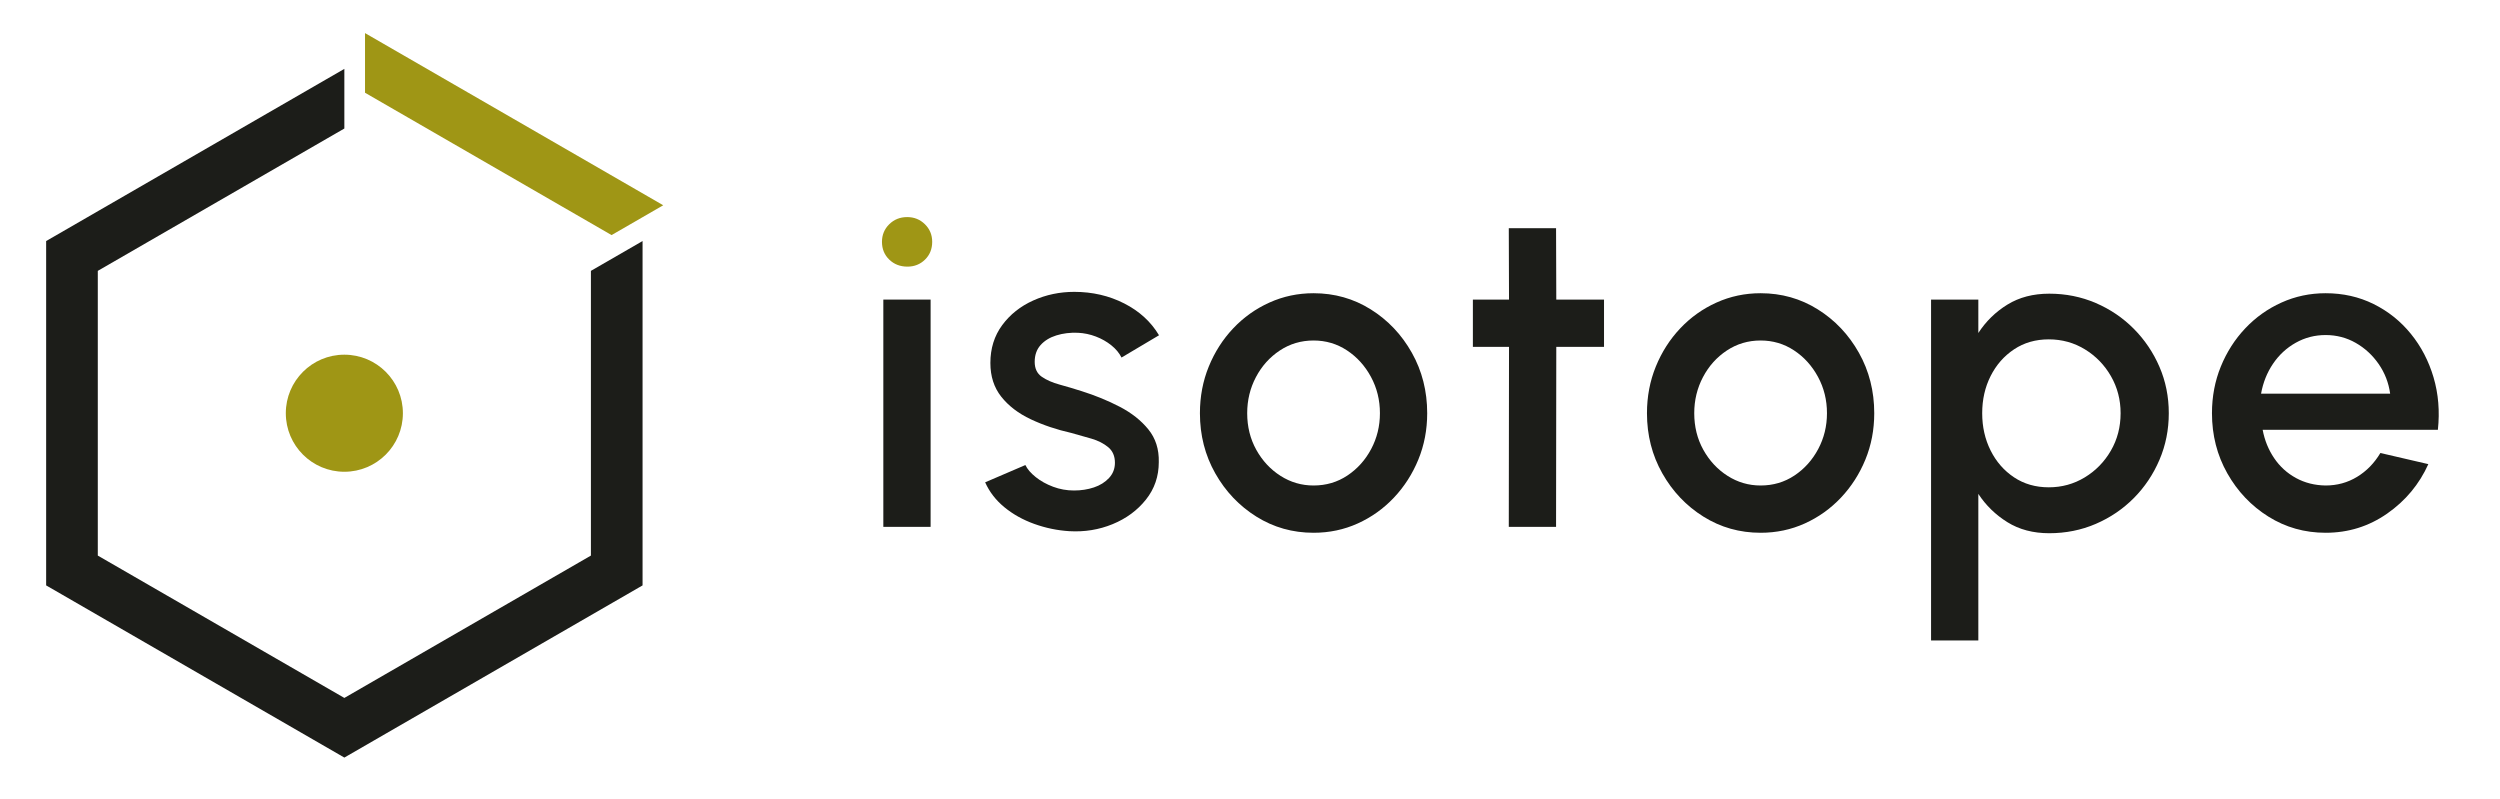
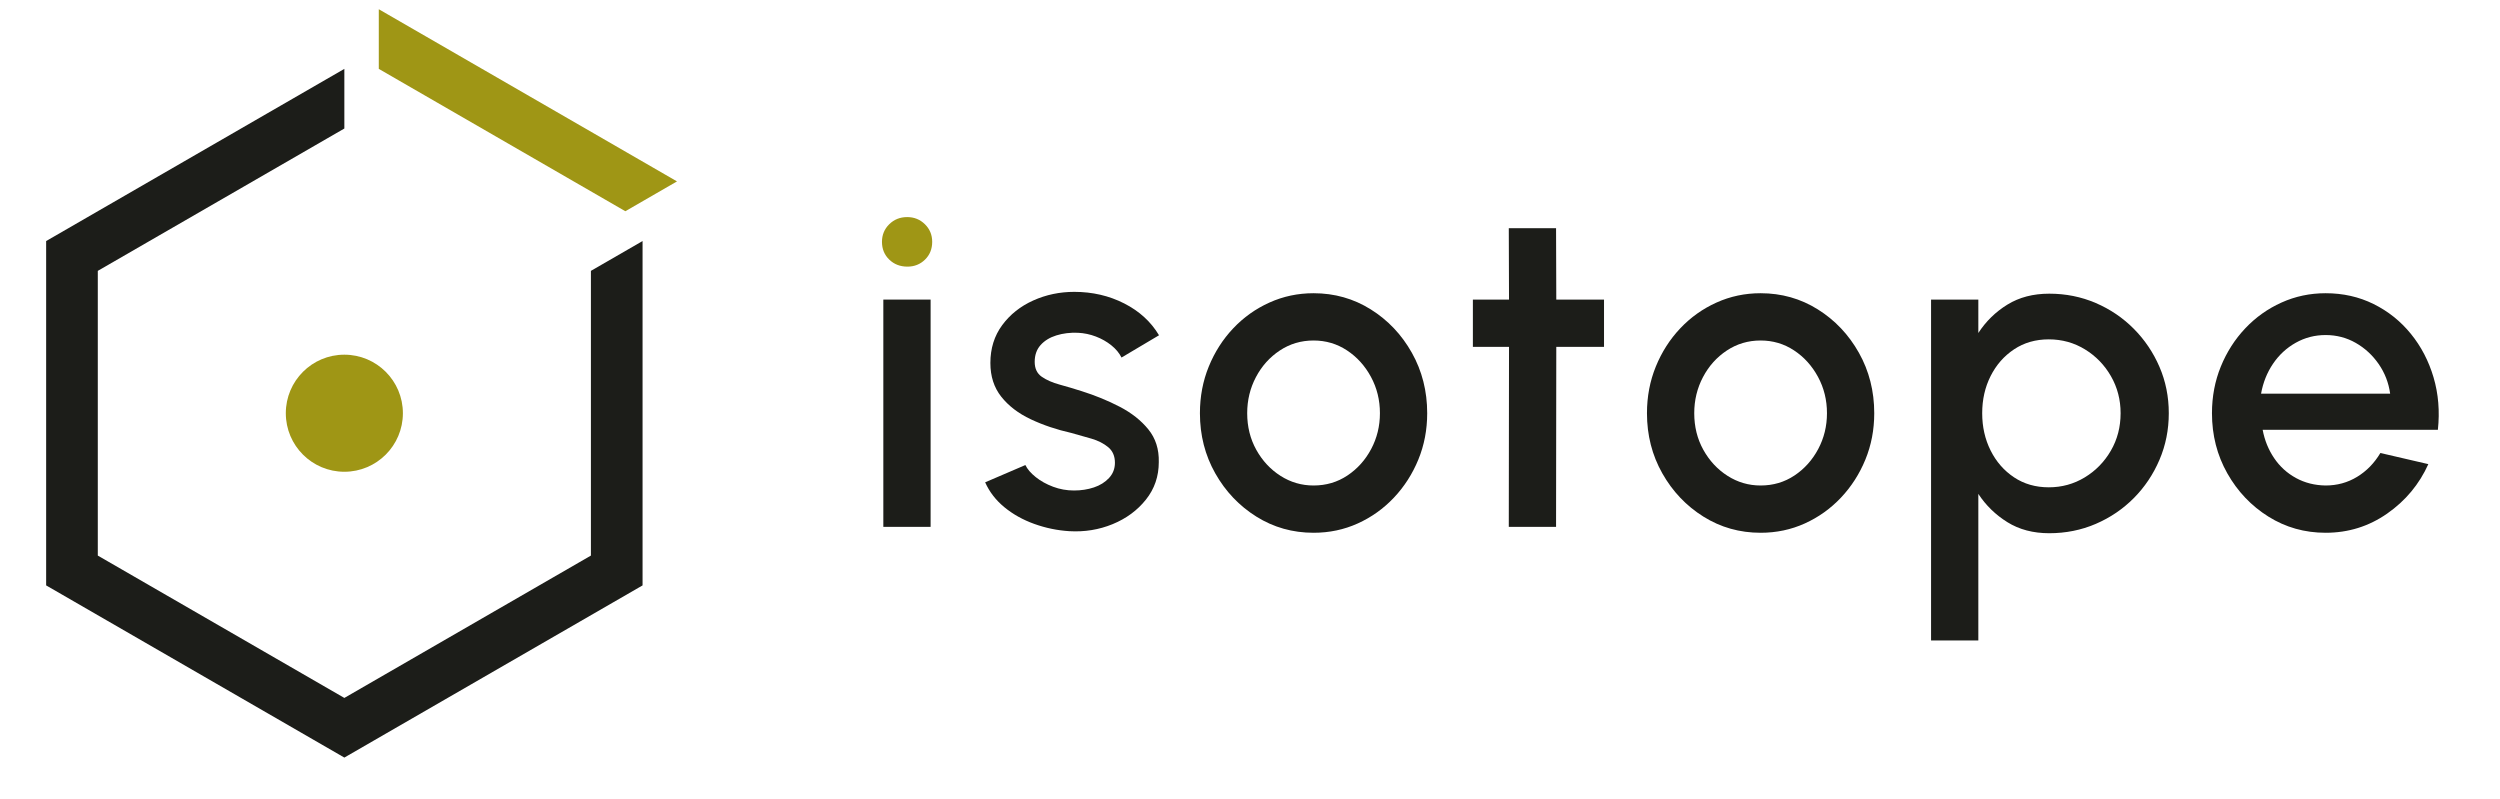
<svg xmlns="http://www.w3.org/2000/svg" viewBox="0 0 726 232">
  <path fill="#1c1d19" d="M186.60 70.00L186.60 170.00L100.00 220.00L13.40 170.00L13.40 70.00L100.00 20.00L100.00 37.32L28.40 78.66L28.40 161.34L100.00 202.68L171.60 161.34L171.60 78.66Z" />
-   <path fill="#9f9615" d="M106.00 9.61L192.60 59.61L177.60 68.27L106.00 26.93Z" />
+   <path fill="#9f9615" d="M110.00 2.68L196.60 52.68L181.60 61.34L110.00 20.00Z" />
  <circle fill="#9f9615" cx="100.00" cy="120.00" r="17.00" />
  <path fill="#9f9615" d="M263.516 77.43Q260.348 77.43 258.236 75.384Q256.124 73.338 256.124 70.236Q256.124 67.2 258.236 65.121Q260.348 63.042 263.45 63.042Q266.486 63.042 268.598 65.121Q270.71 67.2 270.71 70.236Q270.71 73.338 268.631 75.384Q266.552 77.43 263.516 77.43Z" />
  <path fill="#1c1d19" d="M256.52 87.0H270.248V153.0H256.52Z" />
  <path fill="#1c1d19" d="M310.508 154.254Q305.294 153.924 300.344 152.142Q295.394 150.36 291.665 147.291Q287.936 144.222 286.088 140.064L297.77 135.048Q298.628 136.83 300.773 138.546Q302.918 140.262 305.822 141.351Q308.726 142.44 311.894 142.44Q314.996 142.44 317.669 141.549Q320.342 140.658 322.058 138.81Q323.774 136.962 323.774 134.388Q323.774 131.484 321.827 129.867Q319.88 128.25 316.976 127.392Q314.072 126.534 311.168 125.742Q304.7 124.29 299.321 121.749Q293.942 119.208 290.774 115.215Q287.606 111.222 287.606 105.414Q287.606 99.078 291.038 94.425Q294.47 89.772 300.047 87.264Q305.624 84.756 311.96 84.756Q319.88 84.756 326.48 88.122Q333.08 91.488 336.578 97.362L325.688 103.83Q324.698 101.85 322.718 100.266Q320.738 98.682 318.23 97.725Q315.722 96.768 313.016 96.636Q309.65 96.504 306.779 97.395Q303.908 98.286 302.192 100.2Q300.476 102.114 300.476 105.084Q300.476 107.988 302.522 109.407Q304.568 110.826 307.703 111.684Q310.838 112.542 314.138 113.598Q320.012 115.446 325.16 118.119Q330.308 120.792 333.476 124.686Q336.644 128.58 336.512 134.19Q336.512 140.394 332.783 145.08Q329.054 149.766 323.114 152.208Q317.174 154.65 310.508 154.254Z" />
  <path fill="#1c1d19" d="M381.458 154.716Q372.35 154.716 364.859 150.03Q357.368 145.344 352.913 137.457Q348.458 129.57 348.458 120.0Q348.458 112.74 351.032 106.437Q353.606 100.134 358.127 95.349Q362.648 90.564 368.654 87.858Q374.66 85.152 381.458 85.152Q390.566 85.152 398.057 89.838Q405.548 94.524 410.003 102.444Q414.458 110.364 414.458 120.0Q414.458 127.194 411.884 133.464Q409.31 139.734 404.789 144.519Q400.268 149.304 394.295 152.01Q388.322 154.716 381.458 154.716ZM381.458 140.988Q386.936 140.988 391.292 138.084Q395.648 135.18 398.189 130.395Q400.73 125.61 400.73 120.0Q400.73 114.258 398.123 109.44Q395.516 104.622 391.16 101.751Q386.804 98.88 381.458 98.88Q376.046 98.88 371.657 101.784Q367.268 104.688 364.727 109.506Q362.186 114.324 362.186 120.0Q362.186 125.874 364.826 130.626Q367.466 135.378 371.855 138.183Q376.244 140.988 381.458 140.988Z" />
  <path fill="#1c1d19" d="M465.806 100.728H451.946L451.88 153.0H438.152L438.218 100.728H427.724V87.0H438.218L438.152 66.276H451.88L451.946 87.0H465.806Z" />
  <path fill="#1c1d19" d="M511.28 154.716Q502.172 154.716 494.681 150.03Q487.19 145.344 482.735 137.457Q478.28 129.57 478.28 120.0Q478.28 112.74 480.854 106.437Q483.428 100.134 487.949 95.349Q492.47 90.564 498.476 87.858Q504.482 85.152 511.28 85.152Q520.388 85.152 527.879 89.838Q535.37 94.524 539.825 102.444Q544.28 110.364 544.28 120.0Q544.28 127.194 541.706 133.464Q539.132 139.734 534.611 144.519Q530.09 149.304 524.117 152.01Q518.144 154.716 511.28 154.716ZM511.28 140.988Q516.758 140.988 521.114 138.084Q525.47 135.18 528.011 130.395Q530.552 125.61 530.552 120.0Q530.552 114.258 527.945 109.44Q525.338 104.622 520.982 101.751Q516.626 98.88 511.28 98.88Q505.868 98.88 501.479 101.784Q497.09 104.688 494.549 109.506Q492.008 114.324 492.008 120.0Q492.008 125.874 494.648 130.626Q497.288 135.378 501.677 138.183Q506.066 140.988 511.28 140.988Z" />
  <path fill="#1c1d19" d="M574.508 186.0H560.78V87.0H574.508V96.702Q577.808 91.62 582.956 88.452Q588.104 85.284 595.1 85.284Q602.294 85.284 608.597 87.99Q614.9 90.696 619.652 95.481Q624.404 100.266 627.11 106.536Q629.816 112.806 629.816 120.0Q629.816 127.194 627.11 133.53Q624.404 139.866 619.652 144.651Q614.9 149.436 608.597 152.142Q602.294 154.848 595.1 154.848Q588.104 154.848 582.956 151.647Q577.808 148.446 574.508 143.43ZM594.968 98.55Q589.226 98.55 584.87 101.454Q580.514 104.358 578.072 109.209Q575.63 114.06 575.63 120.0Q575.63 125.94 578.072 130.824Q580.514 135.708 584.87 138.612Q589.226 141.516 594.968 141.516Q600.644 141.516 605.396 138.645Q610.148 135.774 612.986 130.89Q615.824 126.006 615.824 120.0Q615.824 114.126 613.019 109.242Q610.214 104.358 605.462 101.454Q600.71 98.55 594.968 98.55Z" />
  <path fill="#1c1d19" d="M675.356 154.716Q666.248 154.716 658.757 150.03Q651.266 145.344 646.811 137.457Q642.356 129.57 642.356 120.0Q642.356 112.74 644.93 106.437Q647.504 100.134 652.025 95.349Q656.546 90.564 662.552 87.858Q668.558 85.152 675.356 85.152Q682.946 85.152 689.282 88.287Q695.618 91.422 700.106 96.933Q704.594 102.444 706.706 109.605Q708.818 116.766 707.96 124.818H657.074Q657.932 129.372 660.407 133.035Q662.882 136.698 666.743 138.81Q670.604 140.922 675.356 140.988Q680.372 140.988 684.497 138.48Q688.622 135.972 691.262 131.55L705.188 134.784Q701.228 143.562 693.242 149.139Q685.256 154.716 675.356 154.716ZM656.612 114.324H694.1Q693.44 109.572 690.767 105.711Q688.094 101.85 684.101 99.573Q680.108 97.296 675.356 97.296Q670.67 97.296 666.677 99.54Q662.684 101.784 660.077 105.645Q657.47 109.506 656.612 114.324Z" />
</svg>
